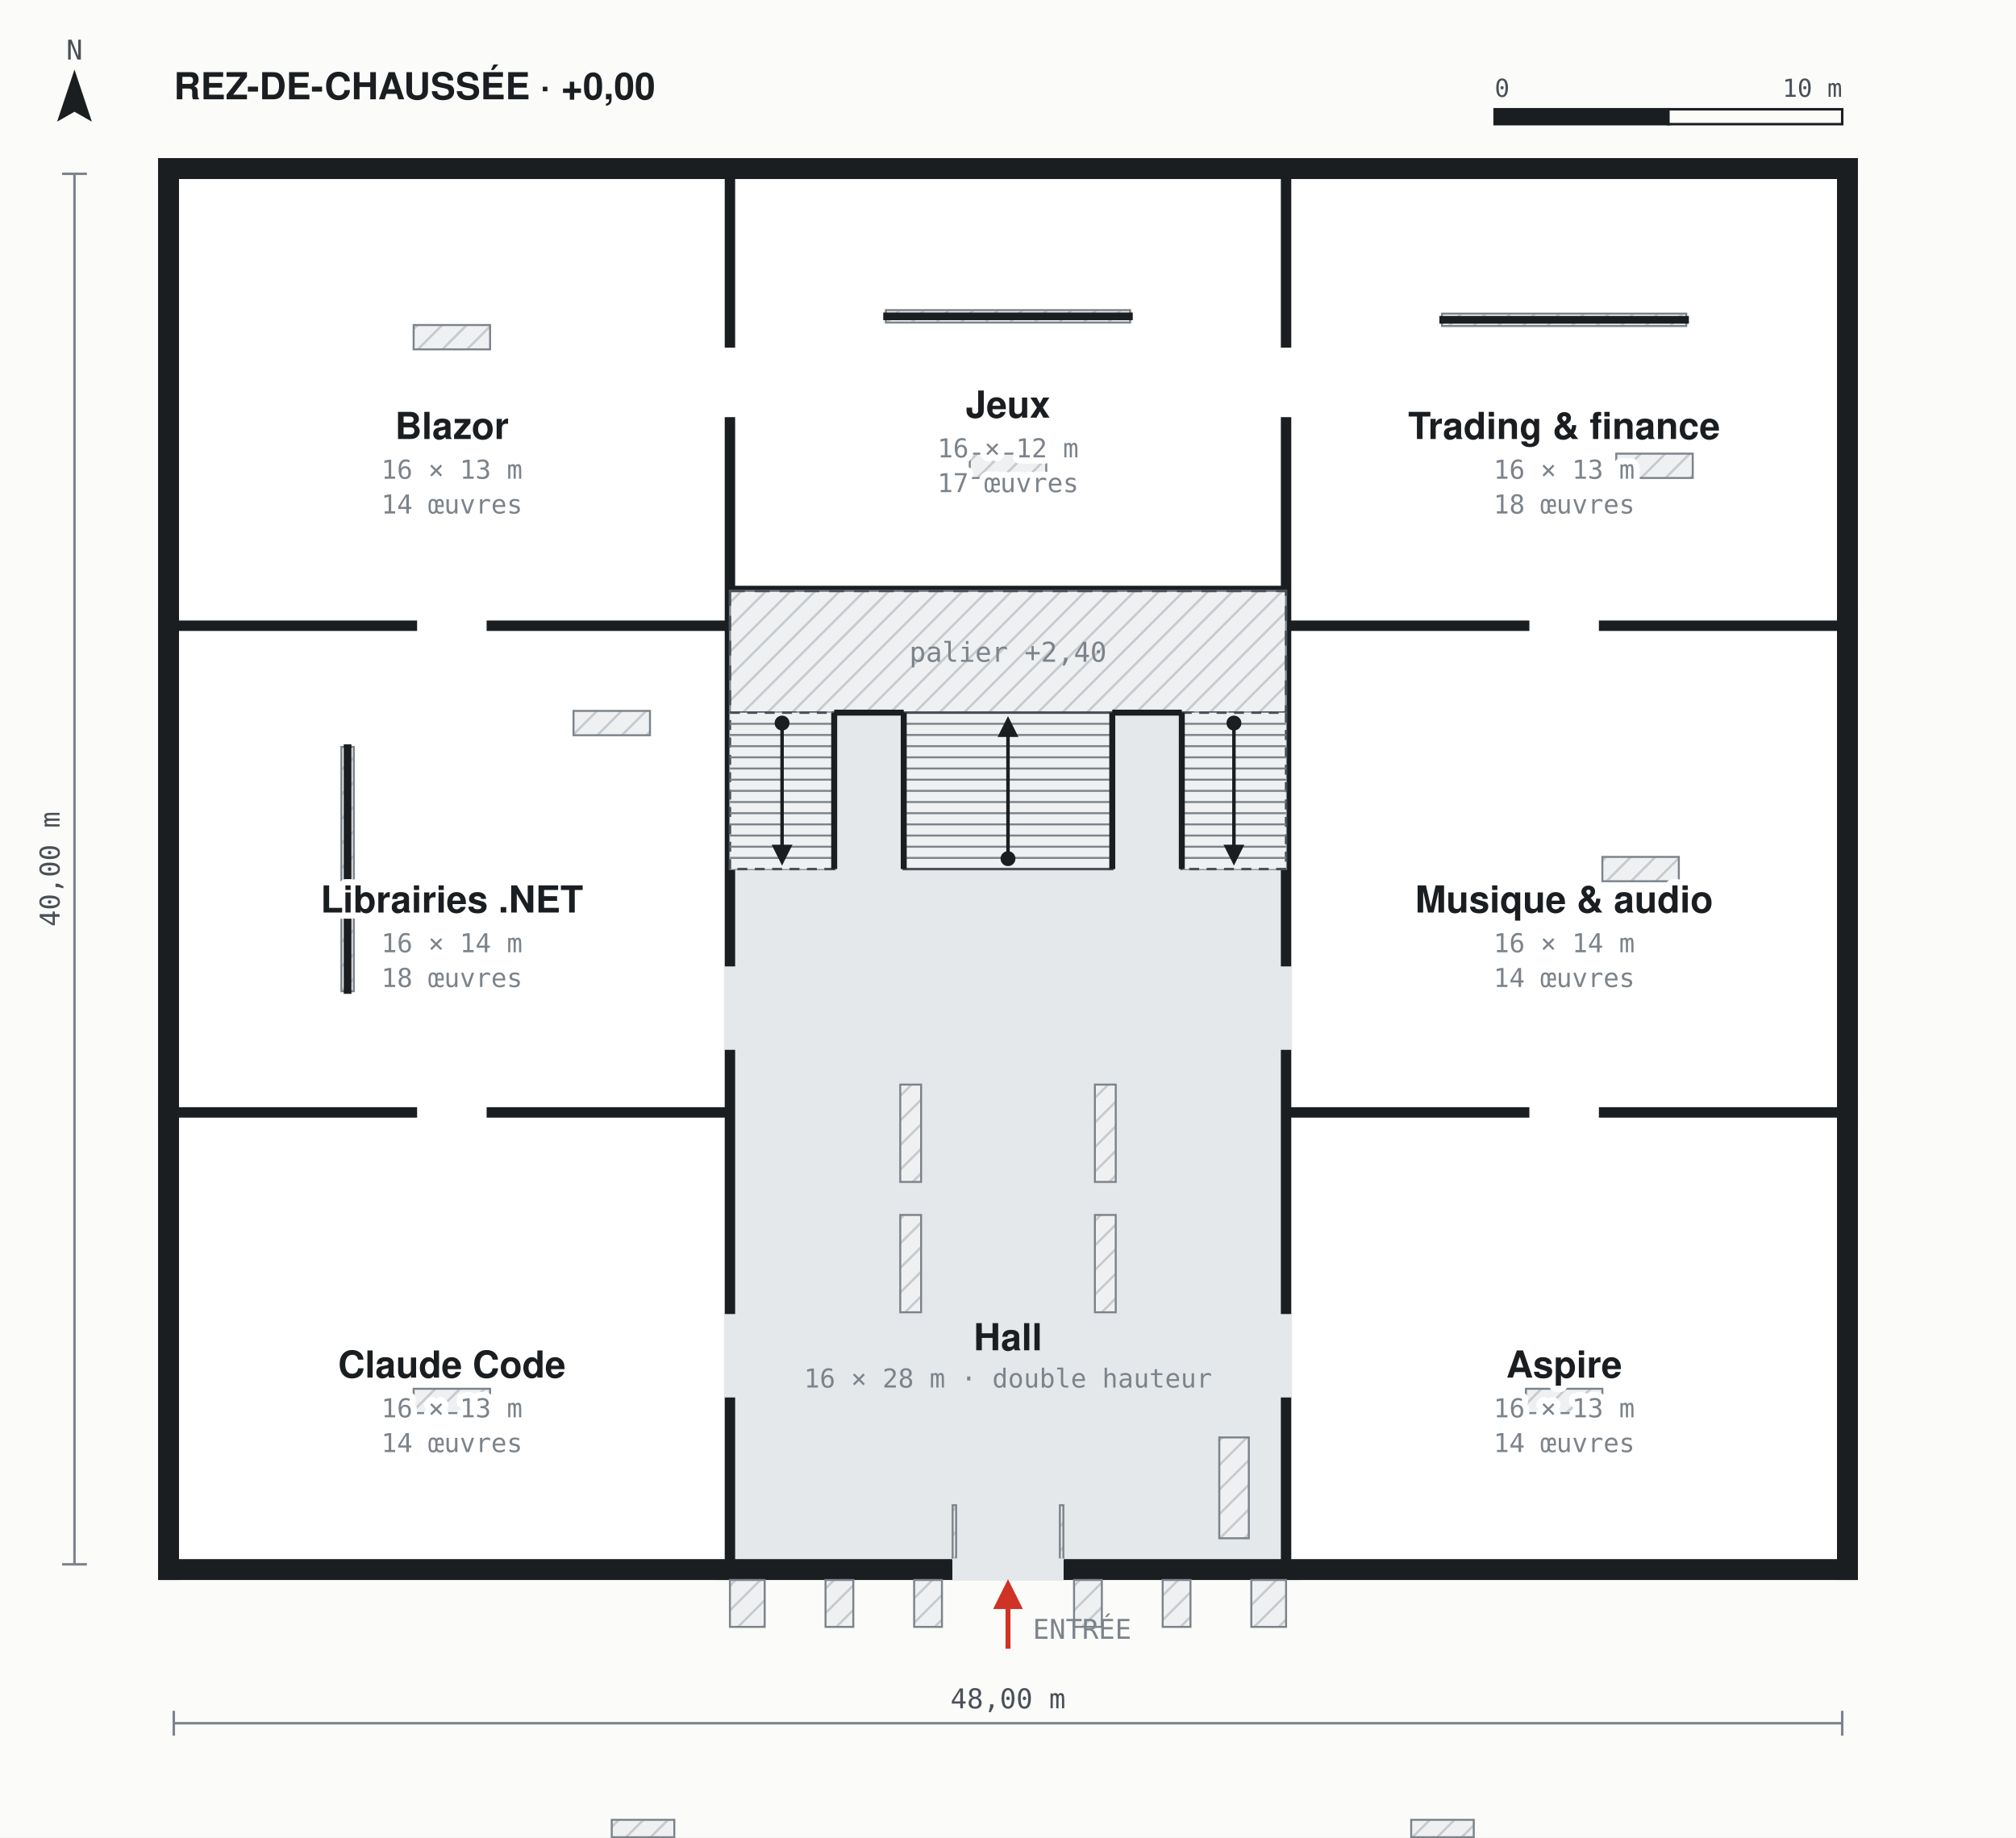
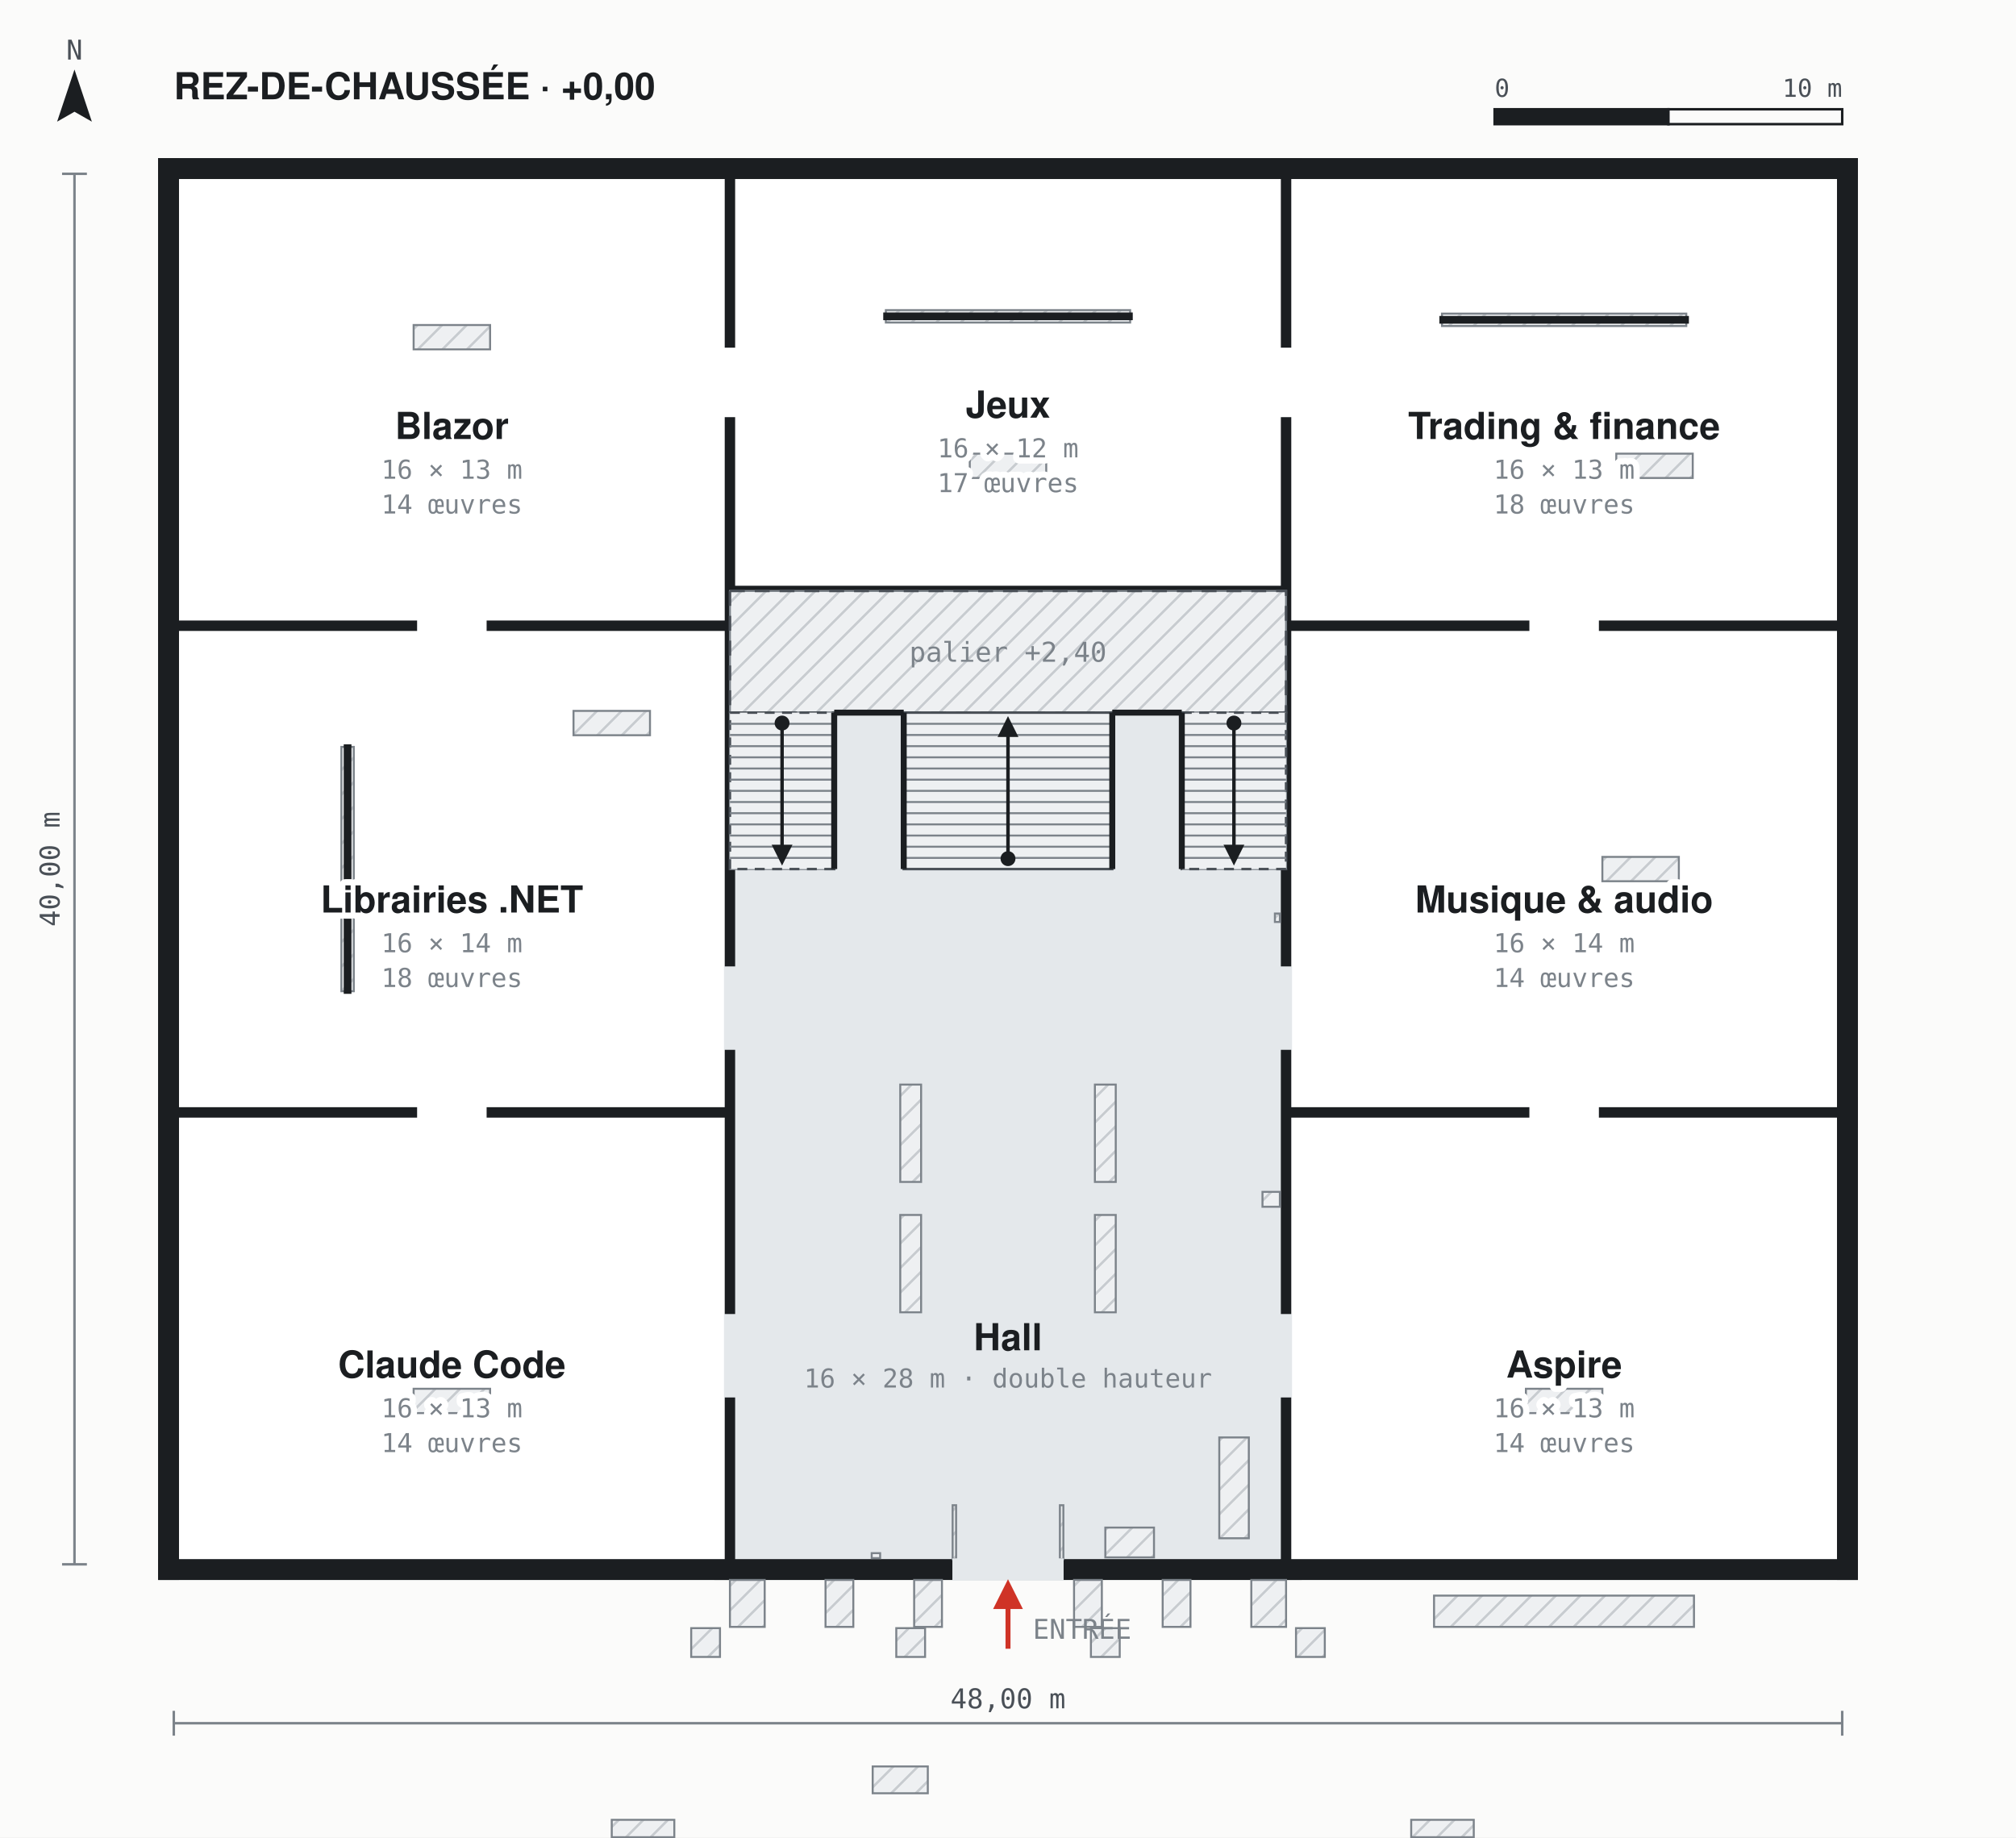
<svg xmlns="http://www.w3.org/2000/svg" viewBox="-70 -70 812 740" width="812" height="740" role="img" aria-label="Musée GitHub, Rez-de-chaussée">
  <style>.lbl{font-family:Archivo,Helvetica,Arial,sans-serif;font-weight:650;fill:#1B1E21}.cap{font-family:'IBM Plex Mono',Menlo,monospace;fill:#7C838A}.dim{font-family:'IBM Plex Mono',Menlo,monospace;fill:#4A5057}</style>
  <defs>
    <pattern id="closed" width="7" height="7" patternUnits="userSpaceOnUse" patternTransform="rotate(45)">
      <rect width="7" height="7" fill="#EEF0F2" />
      <line x1="0" y1="0" x2="0" y2="7" stroke="#C9CDD1" stroke-width="2" />
    </pattern>
    <marker id="fleche" viewBox="0 0 10 10" refX="5" refY="5" markerWidth="6" markerHeight="6" orient="auto">
      <path d="M0,0 L10,5 L0,10 z" fill="#1B1E21" />
    </marker>
    <marker id="fleche-r" viewBox="0 0 10 10" refX="5" refY="5" markerWidth="6" markerHeight="6" orient="auto">
      <path d="M0,0 L10,5 L0,10 z" fill="#CF3326" />
    </marker>
  </defs>
  <rect x="-70" y="-70" width="812" height="740" fill="#FBFBFA" />
  <rect x="-6.3" y="-6.3" width="684.6" height="8.4" fill="#1B1E21" />
  <rect x="-6.3" y="557.9" width="684.6" height="8.4" fill="#1B1E21" />
  <rect x="-6.3" y="-6.3" width="8.4" height="572.6" fill="#1B1E21" />
  <rect x="669.9" y="-6.3" width="8.4" height="572.6" fill="#1B1E21" />
  <rect x="-6.3" y="-6.3" width="236.6" height="194.6" fill="#1B1E21" />
  <rect x="-6.3" y="175.7" width="236.6" height="208.6" fill="#1B1E21" />
  <rect x="-6.3" y="371.7" width="236.6" height="194.6" fill="#1B1E21" />
  <rect x="217.7" y="-6.3" width="236.6" height="180.6" fill="#1B1E21" />
  <rect x="441.7" y="-6.3" width="236.6" height="194.6" fill="#1B1E21" />
  <rect x="441.7" y="175.7" width="236.6" height="208.6" fill="#1B1E21" />
  <rect x="441.7" y="371.7" width="236.6" height="194.6" fill="#1B1E21" />
  <rect x="217.7" y="161.7" width="236.6" height="404.6" fill="#1B1E21" />
  <rect x="2.1" y="2.1" width="219.8" height="177.8" fill="#FFFFFF" />
  <rect x="2.1" y="184.1" width="219.8" height="191.8" fill="#FFFFFF" />
  <rect x="2.1" y="380.1" width="219.8" height="177.8" fill="#FFFFFF" />
  <rect x="226.1" y="2.1" width="219.8" height="163.8" fill="#FFFFFF" />
  <rect x="450.1" y="2.1" width="219.8" height="177.8" fill="#FFFFFF" />
  <rect x="450.1" y="184.1" width="219.8" height="191.8" fill="#FFFFFF" />
  <rect x="450.1" y="380.1" width="219.8" height="177.8" fill="#FFFFFF" />
  <rect x="226.1" y="170.1" width="219.8" height="387.8" fill="#E4E8EB" />
  <rect x="224" y="168" width="224" height="49" fill="url(#closed)" stroke="#7C838A" stroke-width="0.8" />
  <rect x="224" y="217" width="42" height="63" fill="url(#closed)" stroke="#7C838A" stroke-width="0.8" />
  <rect x="406" y="217" width="42" height="63" fill="url(#closed)" stroke="#7C838A" stroke-width="0.8" />
  <rect x="224" y="566.3" width="14" height="18.9" fill="url(#closed)" stroke="#7C838A" stroke-width="0.8" />
  <rect x="434" y="566.3" width="14" height="18.9" fill="url(#closed)" stroke="#7C838A" stroke-width="0.8" />
  <rect x="262.5" y="566.3" width="11.2" height="18.9" fill="url(#closed)" stroke="#7C838A" stroke-width="0.8" />
  <rect x="298.2" y="566.3" width="11.2" height="18.9" fill="url(#closed)" stroke="#7C838A" stroke-width="0.8" />
  <rect x="362.6" y="566.3" width="11.2" height="18.9" fill="url(#closed)" stroke="#7C838A" stroke-width="0.8" />
  <rect x="398.3" y="566.3" width="11.2" height="18.9" fill="url(#closed)" stroke="#7C838A" stroke-width="0.8" />
  <rect x="313.7" y="536.2" width="1.4" height="21.7" fill="url(#closed)" stroke="#7C838A" stroke-width="0.8" />
  <rect x="356.9" y="536.2" width="1.4" height="21.7" fill="url(#closed)" stroke="#7C838A" stroke-width="0.8" />
  <rect x="882" y="742" width="56" height="14" fill="url(#closed)" stroke="#7C838A" stroke-width="0.8" />
  <rect x="868" y="756" width="56" height="14" fill="url(#closed)" stroke="#7C838A" stroke-width="0.8" />
  <rect x="854" y="770" width="56" height="14" fill="url(#closed)" stroke="#7C838A" stroke-width="0.8" />
  <rect x="574" y="784" width="56" height="14" fill="url(#closed)" stroke="#7C838A" stroke-width="0.8" />
  <rect x="840" y="784" width="56" height="14" fill="url(#closed)" stroke="#7C838A" stroke-width="0.8" />
  <rect x="532" y="798" width="238" height="14" fill="url(#closed)" stroke="#7C838A" stroke-width="0.8" />
  <rect x="826" y="798" width="56" height="14" fill="url(#closed)" stroke="#7C838A" stroke-width="0.8" />
  <rect x="518" y="812" width="266" height="14" fill="url(#closed)" stroke="#7C838A" stroke-width="0.8" />
  <rect x="812" y="812" width="56" height="14" fill="url(#closed)" stroke="#7C838A" stroke-width="0.8" />
  <rect x="504" y="826" width="350" height="14" fill="url(#closed)" stroke="#7C838A" stroke-width="0.8" />
  <rect x="490" y="840" width="350" height="14" fill="url(#closed)" stroke="#7C838A" stroke-width="0.8" />
  <rect x="476" y="854" width="336" height="14" fill="url(#closed)" stroke="#7C838A" stroke-width="0.8" />
  <rect x="476" y="868" width="336" height="14" fill="url(#closed)" stroke="#7C838A" stroke-width="0.8" />
  <rect x="462" y="882" width="336" height="14" fill="url(#closed)" stroke="#7C838A" stroke-width="0.8" />
  <rect x="476" y="896" width="322" height="14" fill="url(#closed)" stroke="#7C838A" stroke-width="0.8" />
  <rect x="476" y="910" width="308" height="14" fill="url(#closed)" stroke="#7C838A" stroke-width="0.8" />
  <rect x="476" y="924" width="294" height="14" fill="url(#closed)" stroke="#7C838A" stroke-width="0.8" />
  <rect x="476" y="938" width="294" height="14" fill="url(#closed)" stroke="#7C838A" stroke-width="0.8" />
  <rect x="476" y="952" width="280" height="14" fill="url(#closed)" stroke="#7C838A" stroke-width="0.8" />
  <rect x="476" y="966" width="280" height="14" fill="url(#closed)" stroke="#7C838A" stroke-width="0.8" />
  <rect x="476" y="980" width="294" height="14" fill="url(#closed)" stroke="#7C838A" stroke-width="0.8" />
  <rect x="476" y="994" width="280" height="14" fill="url(#closed)" stroke="#7C838A" stroke-width="0.8" />
  <rect x="490" y="1008" width="266" height="14" fill="url(#closed)" stroke="#7C838A" stroke-width="0.8" />
  <rect x="518" y="1022" width="28" height="14" fill="url(#closed)" stroke="#7C838A" stroke-width="0.8" />
  <rect x="602" y="1022" width="126" height="14" fill="url(#closed)" stroke="#7C838A" stroke-width="0.8" />
  <rect x="1162" y="28" width="14" height="14" fill="url(#closed)" stroke="#7C838A" stroke-width="0.8" />
  <rect x="1148" y="42" width="28" height="14" fill="url(#closed)" stroke="#7C838A" stroke-width="0.8" />
  <rect x="1148" y="56" width="14" height="14" fill="url(#closed)" stroke="#7C838A" stroke-width="0.8" />
  <rect x="1134" y="70" width="28" height="14" fill="url(#closed)" stroke="#7C838A" stroke-width="0.8" />
  <rect x="1120" y="84" width="28" height="14" fill="url(#closed)" stroke="#7C838A" stroke-width="0.8" />
  <rect x="1106" y="98" width="28" height="14" fill="url(#closed)" stroke="#7C838A" stroke-width="0.8" />
  <rect x="1092" y="112" width="42" height="14" fill="url(#closed)" stroke="#7C838A" stroke-width="0.8" />
  <rect x="1092" y="126" width="28" height="14" fill="url(#closed)" stroke="#7C838A" stroke-width="0.8" />
  <rect x="1078" y="140" width="28" height="14" fill="url(#closed)" stroke="#7C838A" stroke-width="0.8" />
  <rect x="1064" y="154" width="42" height="14" fill="url(#closed)" stroke="#7C838A" stroke-width="0.8" />
  <rect x="1064" y="168" width="28" height="14" fill="url(#closed)" stroke="#7C838A" stroke-width="0.8" />
  <rect x="1050" y="182" width="28" height="14" fill="url(#closed)" stroke="#7C838A" stroke-width="0.8" />
  <rect x="1036" y="196" width="42" height="14" fill="url(#closed)" stroke="#7C838A" stroke-width="0.8" />
  <rect x="1036" y="210" width="28" height="14" fill="url(#closed)" stroke="#7C838A" stroke-width="0.8" />
  <rect x="1036" y="224" width="28" height="14" fill="url(#closed)" stroke="#7C838A" stroke-width="0.8" />
  <rect x="1036" y="238" width="28" height="14" fill="url(#closed)" stroke="#7C838A" stroke-width="0.8" />
  <rect x="1036" y="252" width="28" height="14" fill="url(#closed)" stroke="#7C838A" stroke-width="0.8" />
  <rect x="1036" y="294" width="28" height="14" fill="url(#closed)" stroke="#7C838A" stroke-width="0.8" />
  <rect x="1036" y="308" width="28" height="14" fill="url(#closed)" stroke="#7C838A" stroke-width="0.8" />
  <rect x="1036" y="322" width="28" height="14" fill="url(#closed)" stroke="#7C838A" stroke-width="0.8" />
  <rect x="1036" y="336" width="28" height="14" fill="url(#closed)" stroke="#7C838A" stroke-width="0.8" />
  <rect x="1036" y="350" width="28" height="14" fill="url(#closed)" stroke="#7C838A" stroke-width="0.8" />
  <rect x="1036" y="364" width="42" height="14" fill="url(#closed)" stroke="#7C838A" stroke-width="0.8" />
  <rect x="1036" y="378" width="42" height="14" fill="url(#closed)" stroke="#7C838A" stroke-width="0.8" />
  <rect x="1036" y="392" width="42" height="14" fill="url(#closed)" stroke="#7C838A" stroke-width="0.8" />
  <rect x="1036" y="406" width="28" height="14" fill="url(#closed)" stroke="#7C838A" stroke-width="0.8" />
  <rect x="1022" y="420" width="42" height="14" fill="url(#closed)" stroke="#7C838A" stroke-width="0.8" />
  <rect x="1022" y="434" width="42" height="14" fill="url(#closed)" stroke="#7C838A" stroke-width="0.8" />
  <rect x="1008" y="448" width="42" height="14" fill="url(#closed)" stroke="#7C838A" stroke-width="0.8" />
  <rect x="994" y="462" width="56" height="14" fill="url(#closed)" stroke="#7C838A" stroke-width="0.8" />
  <rect x="980" y="476" width="56" height="14" fill="url(#closed)" stroke="#7C838A" stroke-width="0.8" />
  <rect x="966" y="490" width="56" height="14" fill="url(#closed)" stroke="#7C838A" stroke-width="0.8" />
  <rect x="966" y="504" width="42" height="14" fill="url(#closed)" stroke="#7C838A" stroke-width="0.8" />
  <rect x="952" y="518" width="42" height="14" fill="url(#closed)" stroke="#7C838A" stroke-width="0.8" />
  <rect x="952" y="532" width="42" height="14" fill="url(#closed)" stroke="#7C838A" stroke-width="0.8" />
  <rect x="952" y="546" width="28" height="14" fill="url(#closed)" stroke="#7C838A" stroke-width="0.8" />
  <rect x="952" y="560" width="28" height="14" fill="url(#closed)" stroke="#7C838A" stroke-width="0.8" />
  <rect x="952" y="574" width="28" height="14" fill="url(#closed)" stroke="#7C838A" stroke-width="0.8" />
  <rect x="952" y="588" width="28" height="14" fill="url(#closed)" stroke="#7C838A" stroke-width="0.8" />
  <rect x="952" y="602" width="28" height="14" fill="url(#closed)" stroke="#7C838A" stroke-width="0.8" />
  <rect x="952" y="616" width="42" height="14" fill="url(#closed)" stroke="#7C838A" stroke-width="0.8" />
  <rect x="952" y="630" width="42" height="14" fill="url(#closed)" stroke="#7C838A" stroke-width="0.8" />
  <rect x="952" y="644" width="42" height="14" fill="url(#closed)" stroke="#7C838A" stroke-width="0.8" />
  <rect x="952" y="658" width="42" height="14" fill="url(#closed)" stroke="#7C838A" stroke-width="0.8" />
  <rect x="938" y="672" width="42" height="14" fill="url(#closed)" stroke="#7C838A" stroke-width="0.8" />
  <rect x="938" y="686" width="42" height="14" fill="url(#closed)" stroke="#7C838A" stroke-width="0.8" />
  <rect x="924" y="700" width="42" height="14" fill="url(#closed)" stroke="#7C838A" stroke-width="0.8" />
  <rect x="910" y="714" width="56" height="14" fill="url(#closed)" stroke="#7C838A" stroke-width="0.8" />
  <rect x="896" y="728" width="56" height="14" fill="url(#closed)" stroke="#7C838A" stroke-width="0.8" />
  <rect x="96.6" y="60.9" width="30.8" height="9.8" fill="url(#closed)" stroke="#7C838A" stroke-width="0.8" />
  <rect x="575.4" y="275.1" width="30.8" height="9.8" fill="url(#closed)" stroke="#7C838A" stroke-width="0.8" />
  <rect x="544.6" y="489.3" width="30.8" height="9.8" fill="url(#closed)" stroke="#7C838A" stroke-width="0.8" />
  <rect x="161" y="216.3" width="30.8" height="9.8" fill="url(#closed)" stroke="#7C838A" stroke-width="0.8" />
  <rect x="96.6" y="489.3" width="30.8" height="9.8" fill="url(#closed)" stroke="#7C838A" stroke-width="0.8" />
  <rect x="581" y="112.7" width="30.8" height="9.8" fill="url(#closed)" stroke="#7C838A" stroke-width="0.8" />
  <rect x="320.6" y="112.7" width="30.8" height="9.8" fill="url(#closed)" stroke="#7C838A" stroke-width="0.8" />
  <rect x="292.6" y="366.8" width="8.4" height="39.2" fill="url(#closed)" stroke="#7C838A" stroke-width="0.8" />
  <rect x="292.6" y="419.3" width="8.4" height="39.2" fill="url(#closed)" stroke="#7C838A" stroke-width="0.8" />
  <rect x="371" y="366.8" width="8.4" height="39.2" fill="url(#closed)" stroke="#7C838A" stroke-width="0.8" />
  <rect x="371" y="419.3" width="8.4" height="39.2" fill="url(#closed)" stroke="#7C838A" stroke-width="0.8" />
  <rect x="421.1" y="508.9" width="11.9" height="40.6" fill="url(#closed)" stroke="#7C838A" stroke-width="0.8" />
  <rect x="583.4" y="750.7" width="23.2" height="7.8" fill="url(#closed)" stroke="#7C838A" stroke-width="0.8" />
  <rect x="408.1" y="855.4" width="7" height="25.2" fill="url(#closed)" stroke="#7C838A" stroke-width="0.8" />
  <rect x="498.4" y="662.9" width="25.2" height="7" fill="url(#closed)" stroke="#7C838A" stroke-width="0.8" />
  <rect x="176.4" y="662.9" width="25.2" height="7" fill="url(#closed)" stroke="#7C838A" stroke-width="0.8" />
  <rect x="788.9" y="303.8" width="7" height="25.2" fill="url(#closed)" stroke="#7C838A" stroke-width="0.8" />
  <rect x="-123.9" y="303.8" width="7" height="25.2" fill="url(#closed)" stroke="#7C838A" stroke-width="0.8" />
  <rect x="359.8" y="-123.9" width="25.2" height="7" fill="url(#closed)" stroke="#7C838A" stroke-width="0.8" />
+   <rect x="438.5" y="410" width="7" height="6" fill="url(#closed)" stroke="#7C838A" stroke-width="0.8" />
+   <rect x="375.2" y="545.2" width="19.6" height="12" fill="url(#closed)" stroke="#7C838A" stroke-width="0.8" />
+   <rect x="281.1" y="555.5" width="3.4" height="2" fill="url(#closed)" stroke="#7C838A" stroke-width="0.8" />
+   <rect x="443.5" y="297.9" width="2" height="3.4" fill="url(#closed)" stroke="#7C838A" stroke-width="0.8" />
+   <rect x="507.6" y="572.6" width="104.7" height="12.6" fill="url(#closed)" stroke="#7C838A" stroke-width="0.8" />
+   <rect x="291" y="585.7" width="11.6" height="11.6" fill="url(#closed)" stroke="#7C838A" stroke-width="0.8" />
+   <rect x="369.4" y="585.7" width="11.6" height="11.6" fill="url(#closed)" stroke="#7C838A" stroke-width="0.8" />
+   <rect x="208.4" y="585.7" width="11.6" height="11.6" fill="url(#closed)" stroke="#7C838A" stroke-width="0.8" />
+   <rect x="452" y="585.7" width="11.6" height="11.6" fill="url(#closed)" stroke="#7C838A" stroke-width="0.8" />
+   <rect x="281.5" y="641.4" width="22.2" height="10.8" fill="url(#closed)" stroke="#7C838A" stroke-width="0.8" />
+   <rect x="224" y="763" width="42" height="42" fill="url(#closed)" stroke="#7C838A" stroke-width="0.8" />
  <rect x="510.8" y="56.3" width="98.4" height="5" fill="url(#closed)" stroke="#7C838A" stroke-width="0.8" />
  <rect x="286.8" y="54.9" width="98.4" height="5" fill="url(#closed)" stroke="#7C838A" stroke-width="0.8" />
  <rect x="67.5" y="230.8" width="5" height="98.4" fill="url(#closed)" stroke="#7C838A" stroke-width="0.8" />
  <rect x="511" y="58.5" width="98" height="0.6" fill="#1B1E21" stroke="#1B1E21" stroke-width="2.5" />
  <rect x="287" y="57.1" width="98" height="0.6" fill="#1B1E21" stroke="#1B1E21" stroke-width="2.5" />
  <rect x="69.7" y="231" width="0.6" height="98" fill="#1B1E21" stroke="#1B1E21" stroke-width="2.5" />
  <rect x="224" y="168" width="224" height="49" fill="none" stroke="#4A5057" stroke-width="1" stroke-dasharray="6 4" />
  <text x="336" y="196.5" text-anchor="middle" font-size="11" class="cap">palier +2,40</text>
  <rect x="294" y="217" width="84" height="63" fill="#EEF0F2" stroke="#4A5057" stroke-width="1" />
  <line x1="294" x2="378" y1="221.5" y2="221.5" stroke="#7C838A" stroke-width="0.8" />
  <line x1="294" x2="378" y1="226" y2="226" stroke="#7C838A" stroke-width="0.8" />
  <line x1="294" x2="378" y1="230.5" y2="230.5" stroke="#7C838A" stroke-width="0.8" />
  <line x1="294" x2="378" y1="235" y2="235" stroke="#7C838A" stroke-width="0.8" />
  <line x1="294" x2="378" y1="239.5" y2="239.5" stroke="#7C838A" stroke-width="0.8" />
  <line x1="294" x2="378" y1="244" y2="244" stroke="#7C838A" stroke-width="0.8" />
  <line x1="294" x2="378" y1="248.5" y2="248.5" stroke="#7C838A" stroke-width="0.8" />
  <line x1="294" x2="378" y1="253" y2="253" stroke="#7C838A" stroke-width="0.8" />
  <line x1="294" x2="378" y1="257.5" y2="257.5" stroke="#7C838A" stroke-width="0.8" />
  <line x1="294" x2="378" y1="262" y2="262" stroke="#7C838A" stroke-width="0.8" />
  <line x1="294" x2="378" y1="266.5" y2="266.5" stroke="#7C838A" stroke-width="0.8" />
  <line x1="294" x2="378" y1="271" y2="271" stroke="#7C838A" stroke-width="0.8" />
  <line x1="294" x2="378" y1="275.5" y2="275.5" stroke="#7C838A" stroke-width="0.8" />
  <line x1="336" x2="336" y1="275.8" y2="222.6" stroke="#1B1E21" stroke-width="1.4" marker-end="url(#fleche)" />
  <circle cx="336" cy="275.8" r="3" fill="#1B1E21" />
  <rect x="224" y="217" width="42" height="63" fill="#EEF0F2" stroke="#4A5057" stroke-width="1" stroke-dasharray="4 3" />
  <line x1="224" x2="266" y1="221.5" y2="221.5" stroke="#7C838A" stroke-width="0.8" />
  <line x1="224" x2="266" y1="226" y2="226" stroke="#7C838A" stroke-width="0.8" />
  <line x1="224" x2="266" y1="230.5" y2="230.5" stroke="#7C838A" stroke-width="0.8" />
  <line x1="224" x2="266" y1="235" y2="235" stroke="#7C838A" stroke-width="0.8" />
  <line x1="224" x2="266" y1="239.5" y2="239.5" stroke="#7C838A" stroke-width="0.8" />
  <line x1="224" x2="266" y1="244" y2="244" stroke="#7C838A" stroke-width="0.8" />
  <line x1="224" x2="266" y1="248.5" y2="248.5" stroke="#7C838A" stroke-width="0.8" />
  <line x1="224" x2="266" y1="253" y2="253" stroke="#7C838A" stroke-width="0.8" />
  <line x1="224" x2="266" y1="257.5" y2="257.5" stroke="#7C838A" stroke-width="0.8" />
  <line x1="224" x2="266" y1="262" y2="262" stroke="#7C838A" stroke-width="0.8" />
  <line x1="224" x2="266" y1="266.5" y2="266.5" stroke="#7C838A" stroke-width="0.8" />
  <line x1="224" x2="266" y1="271" y2="271" stroke="#7C838A" stroke-width="0.8" />
  <line x1="224" x2="266" y1="275.5" y2="275.5" stroke="#7C838A" stroke-width="0.8" />
  <line x1="245" x2="245" y1="221.2" y2="274.4" stroke="#1B1E21" stroke-width="1.4" marker-end="url(#fleche)" />
  <circle cx="245" cy="221.2" r="3" fill="#1B1E21" />
  <rect x="406" y="217" width="42" height="63" fill="#EEF0F2" stroke="#4A5057" stroke-width="1" stroke-dasharray="4 3" />
  <line x1="406" x2="448" y1="221.5" y2="221.5" stroke="#7C838A" stroke-width="0.8" />
  <line x1="406" x2="448" y1="226" y2="226" stroke="#7C838A" stroke-width="0.8" />
  <line x1="406" x2="448" y1="230.5" y2="230.5" stroke="#7C838A" stroke-width="0.8" />
  <line x1="406" x2="448" y1="235" y2="235" stroke="#7C838A" stroke-width="0.8" />
  <line x1="406" x2="448" y1="239.5" y2="239.5" stroke="#7C838A" stroke-width="0.8" />
  <line x1="406" x2="448" y1="244" y2="244" stroke="#7C838A" stroke-width="0.8" />
  <line x1="406" x2="448" y1="248.5" y2="248.5" stroke="#7C838A" stroke-width="0.8" />
  <line x1="406" x2="448" y1="253" y2="253" stroke="#7C838A" stroke-width="0.8" />
  <line x1="406" x2="448" y1="257.5" y2="257.5" stroke="#7C838A" stroke-width="0.8" />
  <line x1="406" x2="448" y1="262" y2="262" stroke="#7C838A" stroke-width="0.8" />
  <line x1="406" x2="448" y1="266.5" y2="266.5" stroke="#7C838A" stroke-width="0.8" />
  <line x1="406" x2="448" y1="271" y2="271" stroke="#7C838A" stroke-width="0.8" />
  <line x1="406" x2="448" y1="275.5" y2="275.5" stroke="#7C838A" stroke-width="0.8" />
  <line x1="427" x2="427" y1="221.2" y2="274.4" stroke="#1B1E21" stroke-width="1.4" marker-end="url(#fleche)" />
  <circle cx="427" cy="221.2" r="3" fill="#1B1E21" />
  <line x1="266" y1="217" x2="294" y2="217" stroke="#1B1E21" stroke-width="2.4" />
  <line x1="378" y1="217" x2="406" y2="217" stroke="#1B1E21" stroke-width="2.4" />
  <line x1="294" y1="217" x2="294" y2="280" stroke="#1B1E21" stroke-width="2.4" />
  <line x1="378" y1="217" x2="378" y2="280" stroke="#1B1E21" stroke-width="2.4" />
  <line x1="266" y1="217" x2="266" y2="280" stroke="#1B1E21" stroke-width="2.4" />
  <line x1="406" y1="217" x2="406" y2="280" stroke="#1B1E21" stroke-width="2.4" />
  <rect x="313.6" y="557.6" width="44.8" height="9" fill="#E4E8EB" />
  <path d="M336,594L336,572" stroke="#CF3326" stroke-width="2" marker-end="url(#fleche-r)" />
  <text x="346" y="590" font-size="11" class="cap" fill="#CF3326">ENTRÉE</text>
  <rect x="221.6" y="319.2" width="4.8" height="33.6" fill="#E4E8EB" />
  <rect x="221.6" y="459.2" width="4.8" height="33.6" fill="#E4E8EB" />
  <rect x="445.6" y="319.2" width="4.8" height="33.6" fill="#E4E8EB" />
  <rect x="445.6" y="459.2" width="4.8" height="33.6" fill="#E4E8EB" />
  <rect x="98" y="179.6" width="28" height="4.8" fill="#FFFFFF" />
  <rect x="98" y="375.6" width="28" height="4.8" fill="#FFFFFF" />
  <rect x="546" y="179.6" width="28" height="4.8" fill="#FFFFFF" />
  <rect x="546" y="375.6" width="28" height="4.8" fill="#FFFFFF" />
  <rect x="221.6" y="70" width="4.8" height="28" fill="#FFFFFF" />
  <rect x="445.6" y="70" width="4.8" height="28" fill="#FFFFFF" />
  <text x="112" y="106.8" text-anchor="middle" font-size="15" class="lbl" stroke="#FFFFFF" stroke-width="5" paint-order="stroke" stroke-linejoin="round">Blazor</text>
  <text x="112" y="122.8" text-anchor="middle" font-size="10.5" class="cap" stroke="#FFFFFF" stroke-width="5" paint-order="stroke" stroke-linejoin="round">16 × 13 m</text>
  <text x="112" y="136.8" text-anchor="middle" font-size="10.5" class="cap" stroke="#FFFFFF" stroke-width="5" paint-order="stroke" stroke-linejoin="round">14 œuvres</text>
  <text x="112" y="297.5" text-anchor="middle" font-size="15" class="lbl" stroke="#FFFFFF" stroke-width="5" paint-order="stroke" stroke-linejoin="round">Librairies .NET</text>
  <text x="112" y="313.5" text-anchor="middle" font-size="10.5" class="cap" stroke="#FFFFFF" stroke-width="5" paint-order="stroke" stroke-linejoin="round">16 × 14 m</text>
  <text x="112" y="327.5" text-anchor="middle" font-size="10.5" class="cap" stroke="#FFFFFF" stroke-width="5" paint-order="stroke" stroke-linejoin="round">18 œuvres</text>
  <text x="112" y="484.8" text-anchor="middle" font-size="15" class="lbl" stroke="#FFFFFF" stroke-width="5" paint-order="stroke" stroke-linejoin="round">Claude Code</text>
  <text x="112" y="500.8" text-anchor="middle" font-size="10.5" class="cap" stroke="#FFFFFF" stroke-width="5" paint-order="stroke" stroke-linejoin="round">16 × 13 m</text>
  <text x="112" y="514.8" text-anchor="middle" font-size="10.5" class="cap" stroke="#FFFFFF" stroke-width="5" paint-order="stroke" stroke-linejoin="round">14 œuvres</text>
  <text x="336" y="98.2" text-anchor="middle" font-size="15" class="lbl" stroke="#FFFFFF" stroke-width="5" paint-order="stroke" stroke-linejoin="round">Jeux</text>
  <text x="336" y="114.2" text-anchor="middle" font-size="10.5" class="cap" stroke="#FFFFFF" stroke-width="5" paint-order="stroke" stroke-linejoin="round">16 × 12 m</text>
  <text x="336" y="128.2" text-anchor="middle" font-size="10.5" class="cap" stroke="#FFFFFF" stroke-width="5" paint-order="stroke" stroke-linejoin="round">17 œuvres</text>
  <text x="560" y="106.8" text-anchor="middle" font-size="15" class="lbl" stroke="#FFFFFF" stroke-width="5" paint-order="stroke" stroke-linejoin="round">Trading &amp; finance</text>
  <text x="560" y="122.8" text-anchor="middle" font-size="10.5" class="cap" stroke="#FFFFFF" stroke-width="5" paint-order="stroke" stroke-linejoin="round">16 × 13 m</text>
  <text x="560" y="136.8" text-anchor="middle" font-size="10.5" class="cap" stroke="#FFFFFF" stroke-width="5" paint-order="stroke" stroke-linejoin="round">18 œuvres</text>
  <text x="560" y="297.5" text-anchor="middle" font-size="15" class="lbl" stroke="#FFFFFF" stroke-width="5" paint-order="stroke" stroke-linejoin="round">Musique &amp; audio</text>
  <text x="560" y="313.5" text-anchor="middle" font-size="10.5" class="cap" stroke="#FFFFFF" stroke-width="5" paint-order="stroke" stroke-linejoin="round">16 × 14 m</text>
  <text x="560" y="327.5" text-anchor="middle" font-size="10.5" class="cap" stroke="#FFFFFF" stroke-width="5" paint-order="stroke" stroke-linejoin="round">14 œuvres</text>
  <text x="560" y="484.8" text-anchor="middle" font-size="15" class="lbl" stroke="#FFFFFF" stroke-width="5" paint-order="stroke" stroke-linejoin="round">Aspire</text>
  <text x="560" y="500.8" text-anchor="middle" font-size="10.5" class="cap" stroke="#FFFFFF" stroke-width="5" paint-order="stroke" stroke-linejoin="round">16 × 13 m</text>
  <text x="560" y="514.8" text-anchor="middle" font-size="10.5" class="cap" stroke="#FFFFFF" stroke-width="5" paint-order="stroke" stroke-linejoin="round">14 œuvres</text>
  <text x="336" y="473.8" text-anchor="middle" font-size="15" class="lbl" stroke="#E4E8EB" stroke-width="5" paint-order="stroke" stroke-linejoin="round">Hall</text>
  <text x="336" y="488.8" text-anchor="middle" font-size="10.5" class="cap" stroke="#E4E8EB" stroke-width="5" paint-order="stroke" stroke-linejoin="round">16 × 28 m · double hauteur</text>
  <g stroke="#7C838A" stroke-width="1">
    <line x1="0" x2="672" y1="624" y2="624" />
    <line x1="0" x2="0" y1="619" y2="629" />
    <line x1="672" x2="672" y1="619" y2="629" />
    <line y1="0" y2="560" x1="-40" x2="-40" />
    <line y1="0" y2="0" x1="-45" x2="-35" />
    <line y1="560" y2="560" x1="-45" x2="-35" />
  </g>
  <text x="336" y="618" text-anchor="middle" font-size="11" class="dim">48,00 m</text>
  <text x="-46" y="280" text-anchor="middle" font-size="11" class="dim" transform="rotate(-90 -46 280)">40,00 m</text>
  <g transform="translate(532,-26)">
    <rect x="0" y="0" width="70" height="6" fill="#1B1E21" stroke="#1B1E21" />
    <rect x="70" y="0" width="70" height="6" fill="#FBFBFA" stroke="#1B1E21" />
    <text x="0" y="-5" font-size="10" class="dim">0</text>
    <text x="140" y="-5" font-size="10" text-anchor="end" class="dim">10 m</text>
  </g>
  <g transform="translate(-40,-30)">
    <path d="M0,-12 L7,9 L0,5 L-7,9 z" fill="#1B1E21" />
    <text x="0" y="-16" text-anchor="middle" font-size="11" class="dim">N</text>
  </g>
  <text x="0" y="-30" font-size="15" class="lbl">REZ-DE-CHAUSSÉE · +0,00</text>
</svg>
